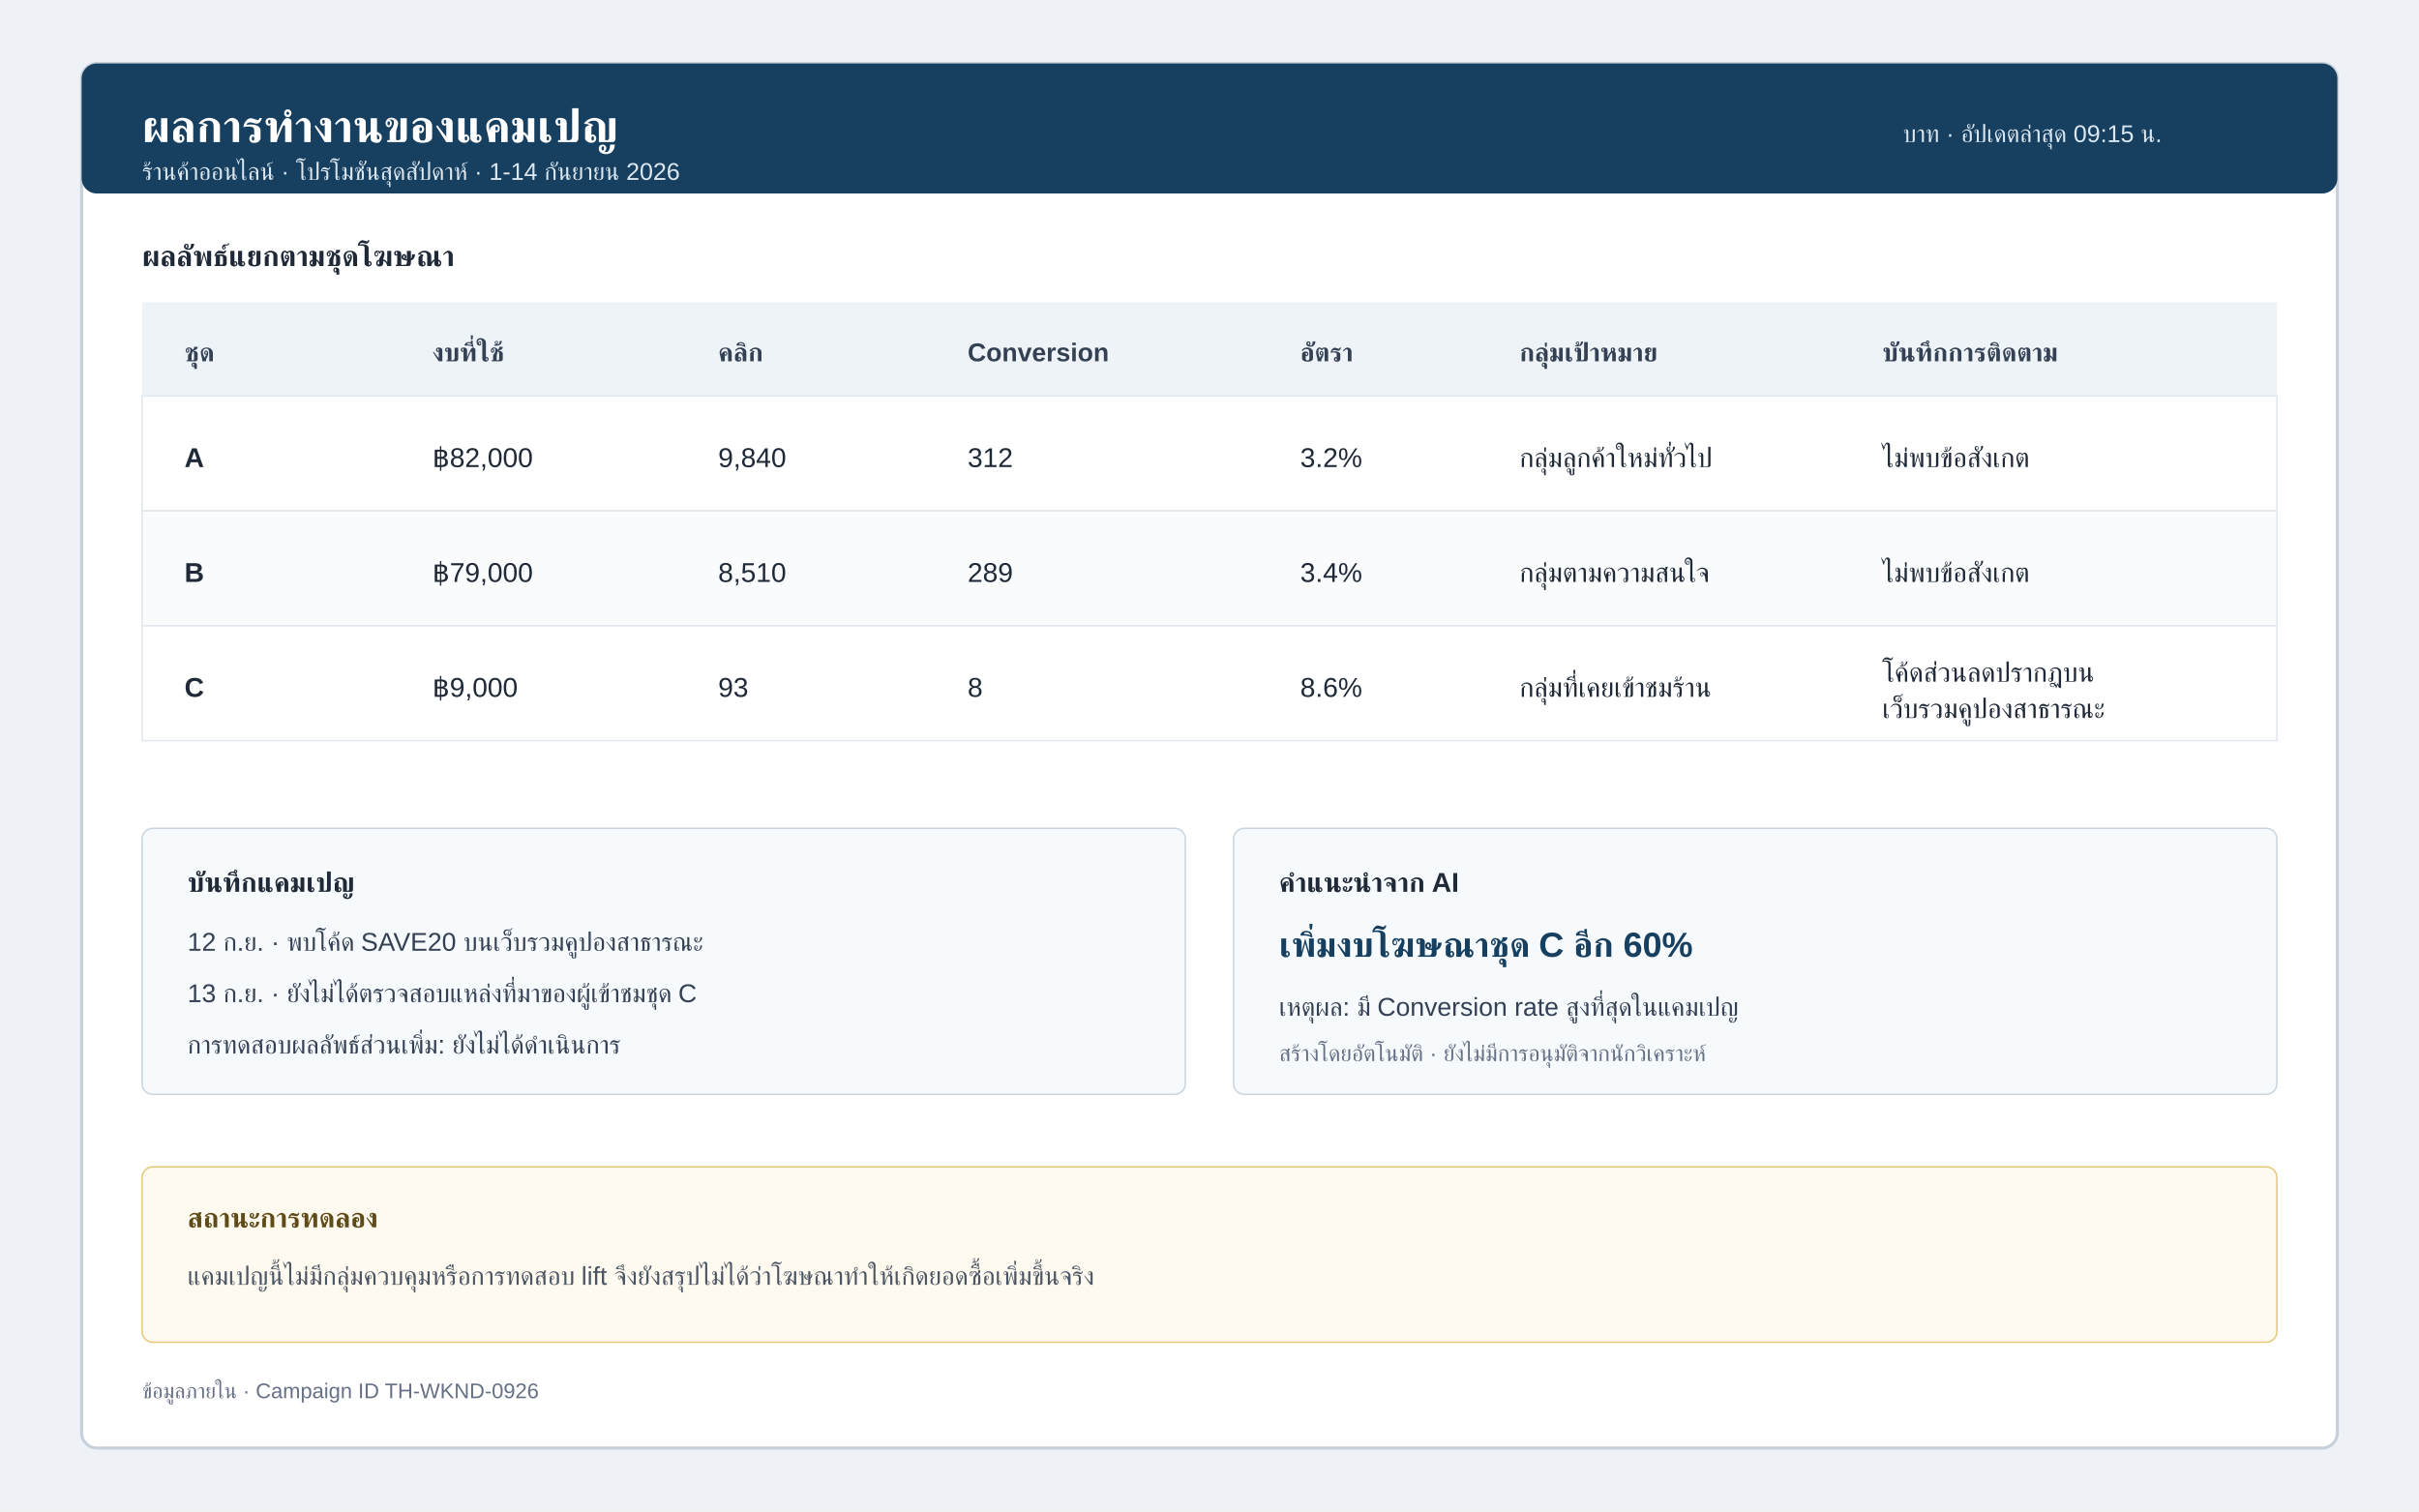
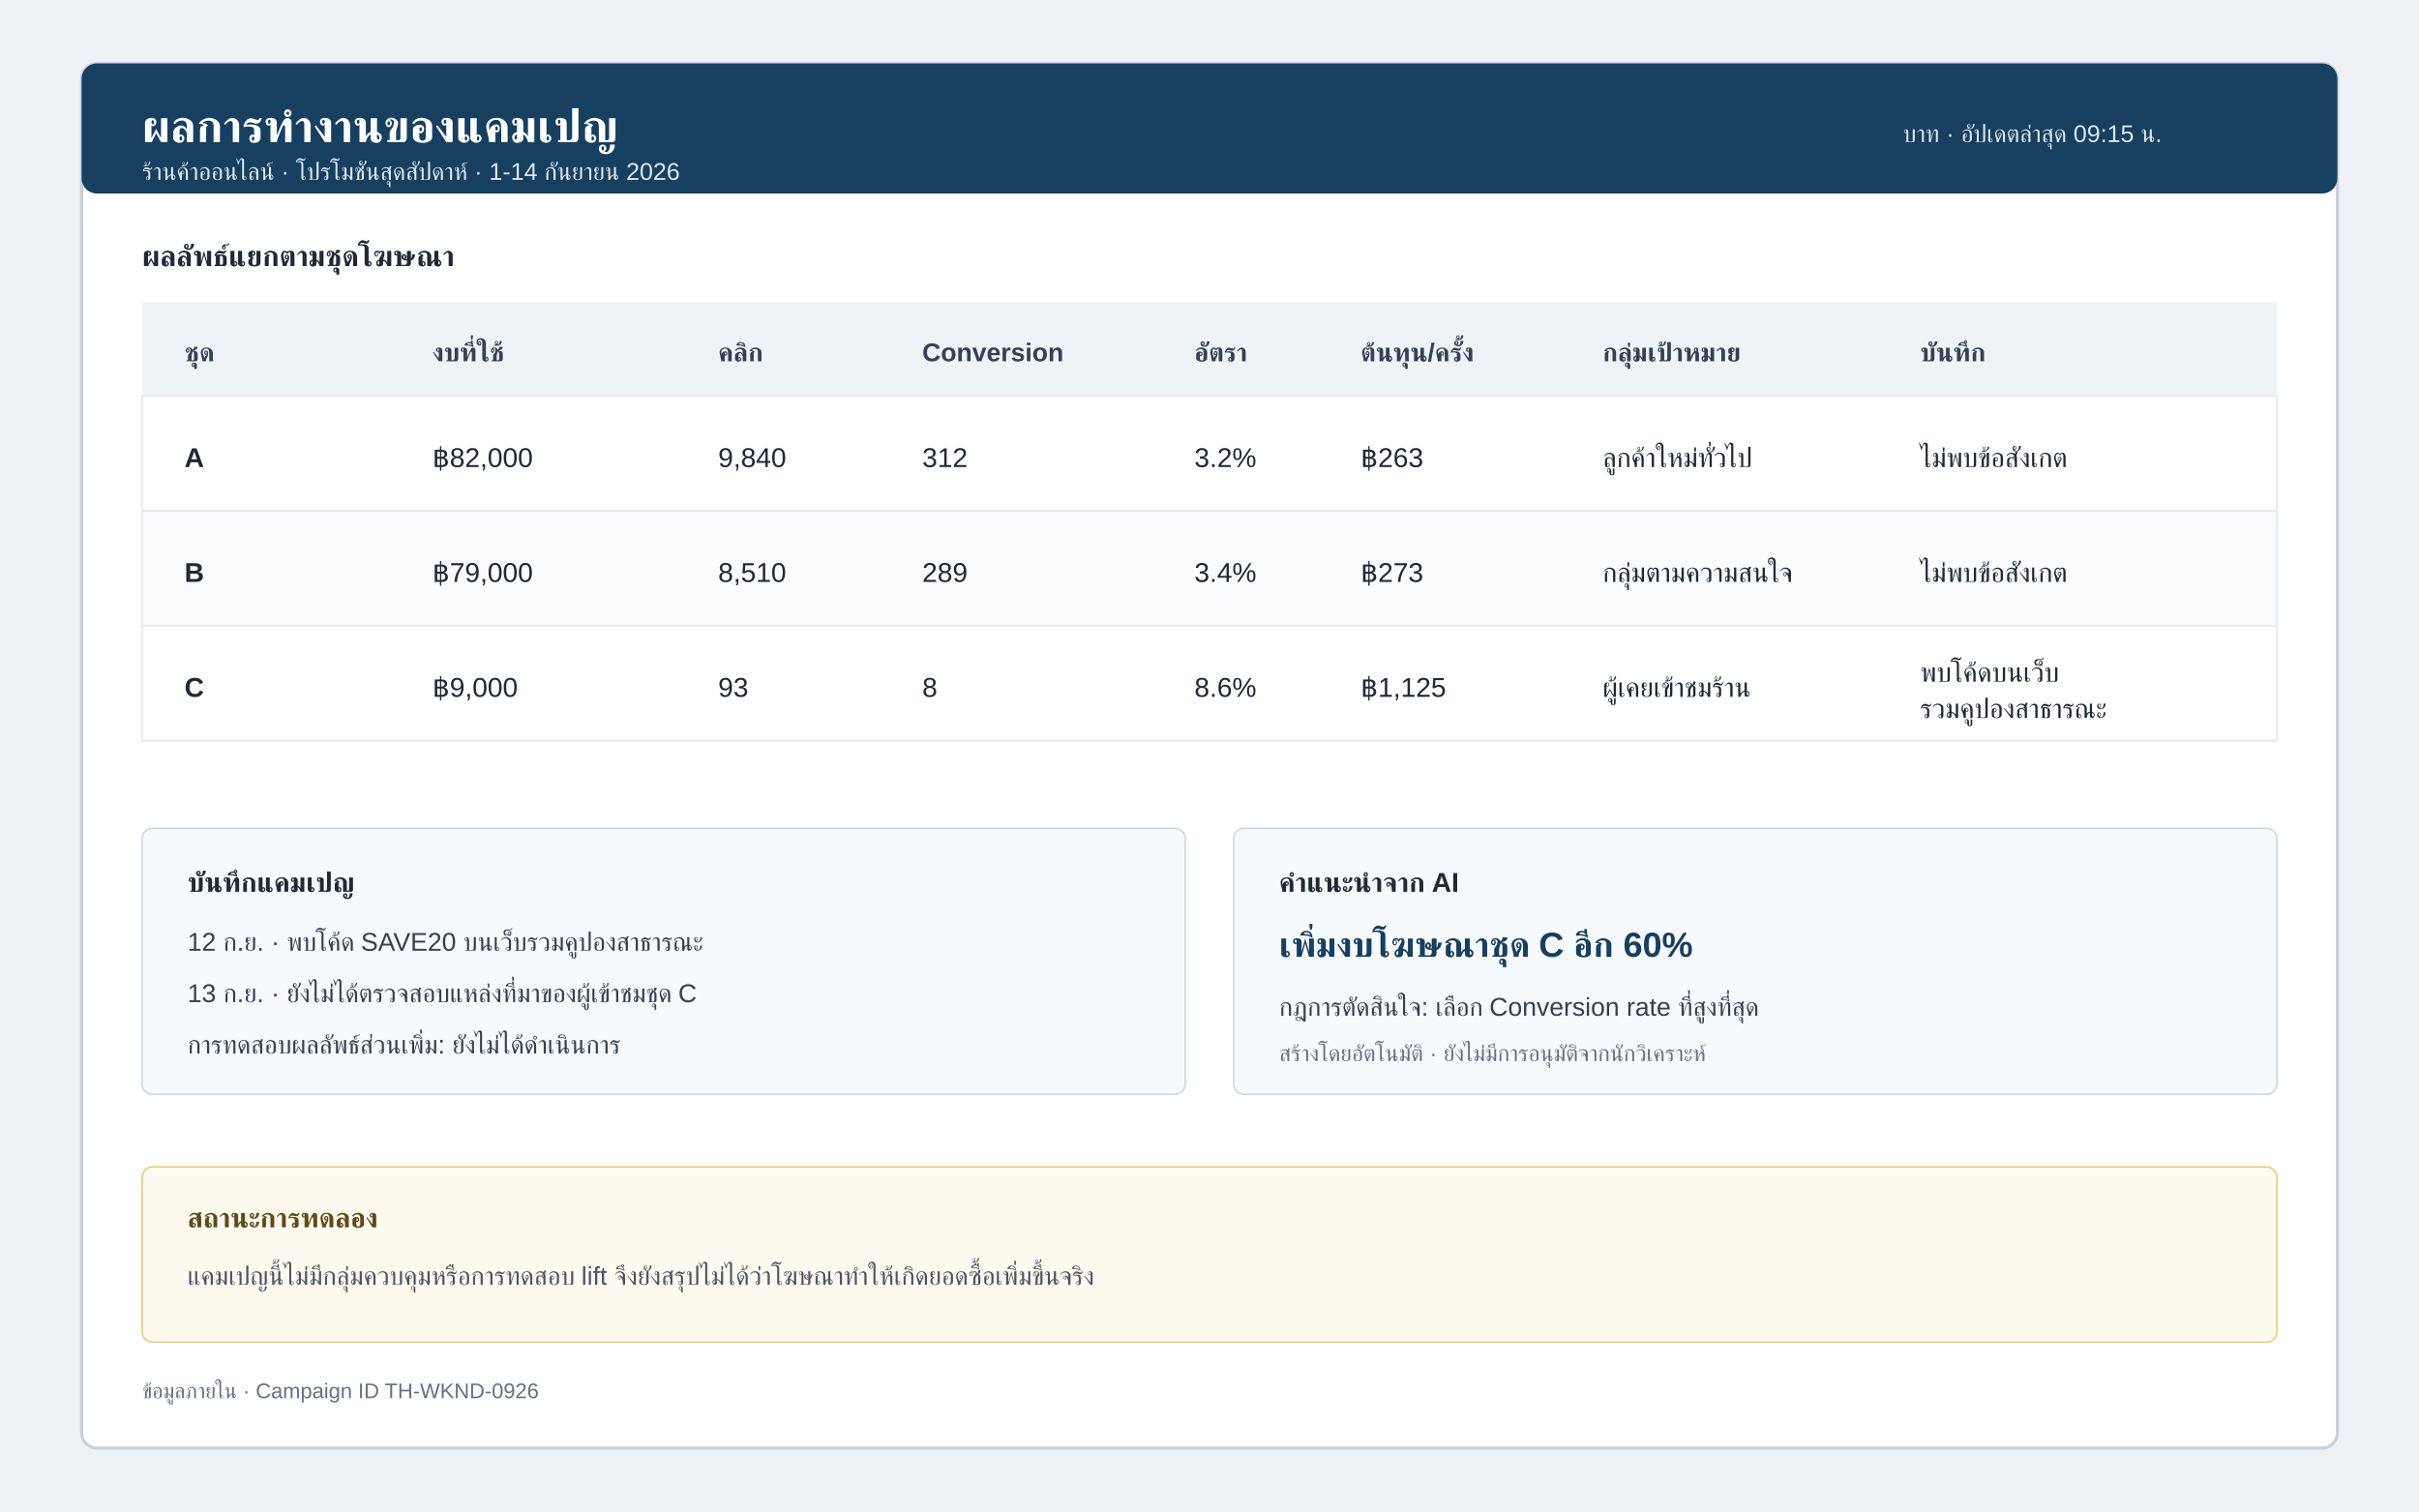
<svg xmlns="http://www.w3.org/2000/svg" width="100%" height="100%" viewBox="0 0 1600 1000" preserveAspectRatio="xMidYMid meet" role="img" aria-labelledby="title desc">
  <rect width="1600" height="1000" fill="#eef2f6" />
  <rect x="54" y="42" width="1492" height="916" rx="10" fill="#ffffff" stroke="#c7d0da" stroke-width="2" />
  <rect x="54" y="42" width="1492" height="86" rx="10" fill="#173f5f" />
  <text x="94" y="94" font-family="Arial, Tahoma, sans-serif" font-size="30" font-weight="700" fill="#ffffff">ผลการทำงานของแคมเปญ</text>
  <text x="94" y="119" font-family="Arial, Tahoma, sans-serif" font-size="16" fill="#dce8f1">ร้านค้าออนไลน์ · โปรโมชันสุดสัปดาห์ · 1-14 กันยายน 2026</text>
  <text x="1430" y="94" text-anchor="end" font-family="Arial, Tahoma, sans-serif" font-size="16" fill="#dce8f1">บาท · อัปเดตล่าสุด 09:15 น.</text>
  <text x="94" y="176" font-family="Arial, Tahoma, sans-serif" font-size="19" font-weight="700" fill="#1f2937">ผลลัพธ์แยกตามชุดโฆษณา</text>
  <rect x="94" y="200" width="1412" height="62" fill="#edf3f7" />
  <g font-family="Arial, Tahoma, sans-serif" font-size="17" font-weight="700" fill="#344054">
    <text x="122" y="239">ชุด</text>
    <text x="286" y="239">งบที่ใช้</text>
    <text x="475" y="239">คลิก</text>
-     <text x="640" y="239">Conversion</text>
-     <text x="860" y="239">อัตรา</text>
-     <text x="1005" y="239">กลุ่มเป้าหมาย</text>
-     <text x="1245" y="239">บันทึกการติดตาม</text>
+     <text x="610" y="239">Conversion</text>
+     <text x="790" y="239">อัตรา</text>
+     <text x="900" y="239">ต้นทุน/ครั้ง</text>
+     <text x="1060" y="239">กลุ่มเป้าหมาย</text>
+     <text x="1270" y="239">บันทึก</text>
  </g>
  <g font-family="Arial, Tahoma, sans-serif" font-size="18" fill="#1f2937">
    <rect x="94" y="262" width="1412" height="76" fill="#ffffff" stroke="#e2e8f0" />
    <text x="122" y="309" font-weight="700">A</text>
    <text x="286" y="309">฿82,000</text>
    <text x="475" y="309">9,840</text>
-     <text x="640" y="309">312</text>
-     <text x="860" y="309">3.2%</text>
-     <text x="1005" y="309">กลุ่มลูกค้าใหม่ทั่วไป</text>
-     <text x="1245" y="309">ไม่พบข้อสังเกต</text>
+     <text x="610" y="309">312</text>
+     <text x="790" y="309">3.2%</text>
+     <text x="900" y="309">฿263</text>
+     <text x="1060" y="309">ลูกค้าใหม่ทั่วไป</text>
+     <text x="1270" y="309">ไม่พบข้อสังเกต</text>
    <rect x="94" y="338" width="1412" height="76" fill="#f9fbfc" stroke="#e2e8f0" />
    <text x="122" y="385" font-weight="700">B</text>
    <text x="286" y="385">฿79,000</text>
    <text x="475" y="385">8,510</text>
-     <text x="640" y="385">289</text>
-     <text x="860" y="385">3.4%</text>
-     <text x="1005" y="385">กลุ่มตามความสนใจ</text>
-     <text x="1245" y="385">ไม่พบข้อสังเกต</text>
+     <text x="610" y="385">289</text>
+     <text x="790" y="385">3.4%</text>
+     <text x="900" y="385">฿273</text>
+     <text x="1060" y="385">กลุ่มตามความสนใจ</text>
+     <text x="1270" y="385">ไม่พบข้อสังเกต</text>
    <rect x="94" y="414" width="1412" height="76" fill="#ffffff" stroke="#e2e8f0" />
    <text x="122" y="461" font-weight="700">C</text>
    <text x="286" y="461">฿9,000</text>
    <text x="475" y="461">93</text>
-     <text x="640" y="461">8</text>
-     <text x="860" y="461">8.6%</text>
-     <text x="1005" y="461">กลุ่มที่เคยเข้าชมร้าน</text>
-     <text x="1245" y="451">โค้ดส่วนลดปรากฏบน</text>
-     <text x="1245" y="475">เว็บรวมคูปองสาธารณะ</text>
+     <text x="610" y="461">8</text>
+     <text x="790" y="461">8.6%</text>
+     <text x="900" y="461">฿1,125</text>
+     <text x="1060" y="461">ผู้เคยเข้าชมร้าน</text>
+     <text x="1270" y="451">พบโค้ดบนเว็บ</text>
+     <text x="1270" y="475">รวมคูปองสาธารณะ</text>
  </g>
  <rect x="94" y="548" width="690" height="176" rx="7" fill="#f7fafc" stroke="#cbd5df" />
  <text x="124" y="590" font-family="Arial, Tahoma, sans-serif" font-size="18" font-weight="700" fill="#1f2937">บันทึกแคมเปญ</text>
  <text x="124" y="629" font-family="Arial, Tahoma, sans-serif" font-size="17" fill="#344054">12 ก.ย. · พบโค้ด SAVE20 บนเว็บรวมคูปองสาธารณะ</text>
  <text x="124" y="663" font-family="Arial, Tahoma, sans-serif" font-size="17" fill="#344054">13 ก.ย. · ยังไม่ได้ตรวจสอบแหล่งที่มาของผู้เข้าชมชุด C</text>
  <text x="124" y="697" font-family="Arial, Tahoma, sans-serif" font-size="17" fill="#344054">การทดสอบผลลัพธ์ส่วนเพิ่ม: ยังไม่ได้ดำเนินการ</text>
  <rect x="816" y="548" width="690" height="176" rx="7" fill="#f7fafc" stroke="#cbd5df" />
  <text x="846" y="590" font-family="Arial, Tahoma, sans-serif" font-size="18" font-weight="700" fill="#1f2937">คำแนะนำจาก AI</text>
  <text x="846" y="633" font-family="Arial, Tahoma, sans-serif" font-size="23" font-weight="700" fill="#173f5f">เพิ่มงบโฆษณาชุด C อีก 60%</text>
-   <text x="846" y="672" font-family="Arial, Tahoma, sans-serif" font-size="17" fill="#344054">เหตุผล: มี Conversion rate สูงที่สุดในแคมเปญ</text>
+   <text x="846" y="672" font-family="Arial, Tahoma, sans-serif" font-size="17" fill="#344054">กฎการตัดสินใจ: เลือก Conversion rate ที่สูงที่สุด</text>
  <text x="846" y="702" font-family="Arial, Tahoma, sans-serif" font-size="15" fill="#667085">สร้างโดยอัตโนมัติ · ยังไม่มีการอนุมัติจากนักวิเคราะห์</text>
  <rect x="94" y="772" width="1412" height="116" rx="7" fill="#fffaf0" stroke="#e6c97a" />
  <text x="124" y="812" font-family="Arial, Tahoma, sans-serif" font-size="18" font-weight="700" fill="#5f4b18">สถานะการทดลอง</text>
  <text x="124" y="850" font-family="Arial, Tahoma, sans-serif" font-size="17" fill="#4b5563">แคมเปญนี้ไม่มีกลุ่มควบคุมหรือการทดสอบ lift จึงยังสรุปไม่ได้ว่าโฆษณาทำให้เกิดยอดซื้อเพิ่มขึ้นจริง</text>
  <text x="94" y="925" font-family="Arial, Tahoma, sans-serif" font-size="14" fill="#667085">ข้อมูลภายใน · Campaign ID TH-WKND-0926</text>
</svg>
